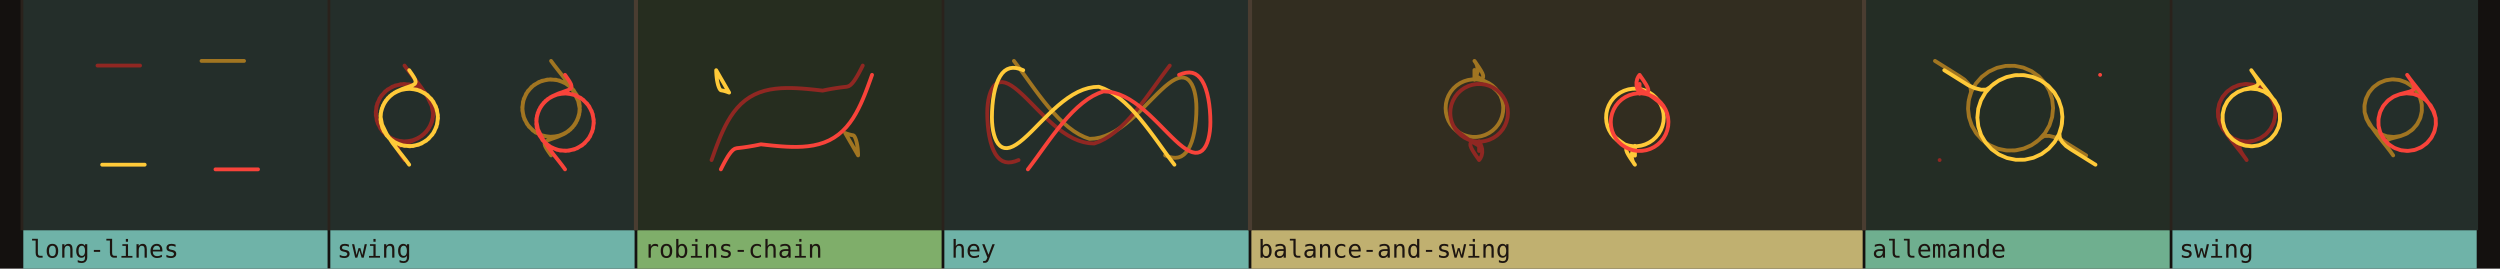
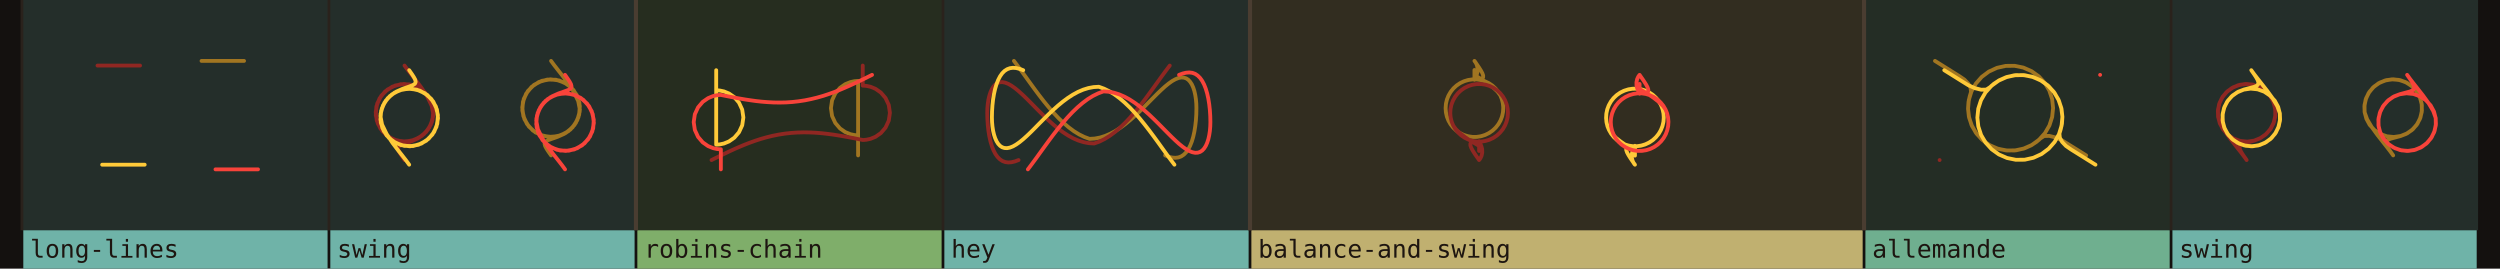
<svg xmlns="http://www.w3.org/2000/svg" viewBox="0 0 912 98" width="912" height="98" role="img">
  <rect width="912" height="98" fill="#14110f" />
  <svg x="8" y="0" width="112" height="84" viewBox="0 0 112 84">
    <rect width="112" height="84" fill="#6fb3a8" fill-opacity="0.18" />
    <path d="M81.03 22.22L80.99 22.22L80.88 22.22L80.7 22.22L80.44 22.22L80.12 22.22L79.72 22.22L79.27 22.22L78.76 22.22L78.2 22.22L77.58 22.22L76.93 22.22L76.24 22.22L75.53 22.22L74.79 22.22L74.04 22.22L73.28 22.22L72.52 22.22L71.76 22.22L71.02 22.22L70.31 22.22L69.62 22.22L68.97 22.22L68.36 22.22L67.79 22.22L67.28 22.22L66.83 22.22L66.44 22.22L66.11 22.22L65.85 22.22L65.67 22.22L65.56 22.22L65.52 22.22L65.56 22.22L65.67 22.22L65.85 22.22L66.11 22.22L66.44 22.22L66.83 22.22L67.28 22.22L67.79 22.22L68.36 22.22L68.97 22.22L69.62 22.22L70.31 22.22L71.02 22.22L71.76 22.22L72.52 22.22L73.28 22.22L74.04 22.22L74.79 22.22L75.53 22.22L76.24 22.22L76.93 22.22L77.58 22.22L78.2 22.22L78.76 22.22L79.27 22.22L79.72 22.22L80.12 22.22L80.44 22.22L80.7 22.22L80.88 22.22L80.99 22.22L81.03 22.22" fill="none" stroke="#a17521" stroke-width="1.4" stroke-linecap="round" stroke-linejoin="round" />
    <path d="M27.57 23.92L27.61 23.92L27.72 23.92L27.91 23.92L28.16 23.92L28.49 23.92L28.88 23.92L29.33 23.92L29.85 23.92L30.41 23.92L31.02 23.92L31.67 23.92L32.36 23.92L33.08 23.92L33.82 23.92L34.57 23.92L35.33 23.92L36.09 23.92L36.84 23.92L37.58 23.92L38.3 23.92L38.99 23.92L39.64 23.92L40.25 23.92L40.81 23.92L41.33 23.92L41.78 23.92L42.17 23.92L42.5 23.92L42.75 23.92L42.94 23.92L43.05 23.92L43.09 23.92L43.05 23.92L42.94 23.92L42.75 23.92L42.5 23.92L42.17 23.92L41.78 23.92L41.33 23.92L40.81 23.92L40.25 23.92L39.64 23.92L38.99 23.92L38.3 23.92L37.58 23.92L36.84 23.92L36.09 23.92L35.33 23.92L34.57 23.92L33.82 23.92L33.08 23.92L32.36 23.92L31.67 23.92L31.02 23.92L30.41 23.92L29.85 23.92L29.33 23.92L28.88 23.92L28.49 23.92L28.16 23.92L27.91 23.92L27.72 23.92L27.61 23.92L27.57 23.92" fill="none" stroke="#902722" stroke-width="1.4" stroke-linecap="round" stroke-linejoin="round" />
    <path d="M29.27 60.08L29.31 60.08L29.42 60.08L29.61 60.08L29.86 60.08L30.19 60.08L30.58 60.08L31.03 60.08L31.54 60.08L32.11 60.08L32.72 60.08L33.37 60.08L34.06 60.08L34.78 60.08L35.51 60.08L36.27 60.08L37.03 60.08L37.79 60.08L38.54 60.08L39.28 60.08L40 60.08L40.68 60.08L41.34 60.08L41.95 60.08L42.51 60.08L43.02 60.08L43.48 60.08L43.87 60.08L44.19 60.08L44.45 60.08L44.63 60.08L44.75 60.08L44.78 60.08L44.75 60.08L44.63 60.08L44.45 60.08L44.19 60.08L43.87 60.08L43.48 60.08L43.02 60.08L42.51 60.08L41.95 60.08L41.34 60.08L40.68 60.08L40 60.08L39.28 60.08L38.54 60.08L37.79 60.08L37.03 60.08L36.27 60.08L35.51 60.08L34.78 60.08L34.06 60.08L33.37 60.08L32.72 60.08L32.11 60.08L31.54 60.08L31.03 60.08L30.58 60.08L30.19 60.08L29.86 60.08L29.61 60.08L29.42 60.08L29.31 60.08L29.27 60.08" fill="none" stroke="#ffca39" stroke-width="1.4" stroke-linecap="round" stroke-linejoin="round" />
    <path d="M86.12 61.78L86.09 61.78L85.97 61.78L85.79 61.78L85.53 61.78L85.21 61.78L84.82 61.78L84.36 61.78L83.85 61.78L83.29 61.78L82.68 61.78L82.02 61.78L81.33 61.78L80.62 61.78L79.88 61.78L79.13 61.78L78.37 61.78L77.61 61.78L76.85 61.78L76.12 61.78L75.4 61.78L74.71 61.78L74.06 61.78L73.45 61.78L72.88 61.78L72.37 61.78L71.92 61.78L71.53 61.78L71.2 61.78L70.94 61.78L70.76 61.78L70.65 61.78L70.61 61.78L70.65 61.78L70.76 61.78L70.94 61.78L71.2 61.78L71.53 61.78L71.92 61.78L72.37 61.78L72.88 61.78L73.45 61.78L74.06 61.78L74.71 61.78L75.4 61.78L76.12 61.78L76.85 61.78L77.61 61.78L78.37 61.78L79.13 61.78L79.88 61.78L80.62 61.78L81.33 61.78L82.02 61.78L82.68 61.78L83.29 61.78L83.85 61.78L84.36 61.78L84.82 61.78L85.21 61.78L85.53 61.78L85.79 61.78L85.97 61.78L86.09 61.78L86.12 61.78" fill="none" stroke="#f8433a" stroke-width="1.4" stroke-linecap="round" stroke-linejoin="round" />
  </svg>
  <path d="M8 0L8 84" stroke="#2a221c" stroke-width="1" fill="none" />
  <svg x="8" y="84" width="112" height="14" viewBox="0 0 112 14">
    <rect x="0.5" width="111" height="14" fill="#6fb3a8" />
    <text x="3" y="10" fill="#1d1510" font-size="9" font-family="ui-monospace, Menlo, monospace">long-lines</text>
  </svg>
  <svg x="120" y="0" width="112" height="84" viewBox="0 0 112 84">
    <rect width="112" height="84" fill="#6fb3a8" fill-opacity="0.18" />
    <path d="M81.03 22.22L81.3 22.59L82.06 23.63L83.31 25.24L85.03 27.42L87.11 30.16L89.24 33.39L90.93 36.88L91.54 40.03L91 42.81L89.58 45.59L87.34 47.87L84.53 49.37L81.4 49.97L78.23 49.59L75.32 48.29L72.93 46.17L71.29 43.43L70.55 40.33L70.77 37.15L71.93 34.18L73.93 31.69L76.58 29.92L79.65 29.03L82.84 29.09L85.86 30.11L88.44 31.98L90.34 34.55L91.38 37.56L91.47 40.75L90.6 43.82L88.85 46.49L86.38 48.51L83.42 49.7L80.24 49.94L77.14 49.23L74.39 47.61L72.25 45.24L70.92 42.34L70.52 39.18L71.08 36.04L72.56 33.21L74.82 30.96L77.65 29.49L80.8 28.94L83.96 29.35L86.85 30.69L89.21 32.84L90.82 35.6L91.52 38.71L91.27 41.89L90.07 44.84L88.11 47.24L85.81 48.83L83.4 49.91L81.29 50.65L79.76 51.21L78.9 51.78L78.65 52.46L78.87 53.3L79.37 54.24L79.97 55.17L80.52 55.96L80.9 56.5L81.03 56.69" fill="none" stroke="#a17521" stroke-width="1.4" stroke-linecap="round" stroke-linejoin="round" />
    <path d="M27.57 23.92L27.84 24.29L28.6 25.32L29.85 26.94L31.58 29.12L33.65 31.86L35.79 35.09L37.47 38.58L38.08 41.73L37.55 44.5L36.12 47.29L33.89 49.57L31.07 51.07L27.94 51.66L24.77 51.29L21.86 49.98L19.48 47.87L17.84 45.13L17.09 42.03L17.31 38.84L18.47 35.87L20.47 33.39L23.13 31.62L26.19 30.72L29.38 30.79L32.4 31.81L34.98 33.68L36.88 36.25L37.92 39.26L38.01 42.45L37.14 45.52L35.4 48.19L32.93 50.21L29.97 51.4L26.79 51.64L23.68 50.92L20.93 49.31L18.79 46.94L17.46 44.04L17.06 40.88L17.62 37.74L19.11 34.91L21.37 32.66L24.2 31.19L27.34 30.63L30.5 31.05L33.4 32.39L35.75 34.54L37.36 37.29L38.07 40.4L37.81 43.58L36.61 46.54L34.65 48.93L32.35 50.53L29.94 51.61L27.83 52.34L26.3 52.91L25.44 53.47L25.19 54.16L25.41 55L25.91 55.94L26.52 56.87L27.07 57.66L27.44 58.19L27.57 58.39" fill="none" stroke="#902722" stroke-width="1.4" stroke-linecap="round" stroke-linejoin="round" />
    <path d="M29.27 60.08L29.01 59.71L28.25 58.68L26.99 57.06L25.27 54.88L23.19 52.14L21.06 48.91L19.37 45.42L18.77 42.27L19.3 39.5L20.73 36.71L22.96 34.43L25.77 32.93L28.91 32.34L32.07 32.71L34.99 34.02L37.37 36.13L39.01 38.87L39.75 41.97L39.53 45.16L38.37 48.13L36.37 50.61L33.72 52.38L30.66 53.28L27.47 53.21L24.44 52.19L21.86 50.32L19.97 47.75L18.92 44.74L18.83 41.55L19.7 38.48L21.45 35.81L23.92 33.79L26.88 32.6L30.06 32.36L33.17 33.08L35.92 34.69L38.06 37.06L39.39 39.96L39.79 43.12L39.22 46.26L37.74 49.09L35.48 51.34L32.65 52.81L29.51 53.37L26.34 52.95L23.45 51.61L21.09 49.46L19.49 46.71L18.78 43.6L19.04 40.42L20.24 37.46L22.19 35.07L24.5 33.47L26.9 32.39L29.02 31.66L30.55 31.09L31.4 30.53L31.65 29.84L31.43 29L30.93 28.06L30.33 27.13L29.78 26.34L29.41 25.81L29.27 25.61" fill="none" stroke="#ffca39" stroke-width="1.4" stroke-linecap="round" stroke-linejoin="round" />
    <path d="M86.12 61.78L85.86 61.41L85.1 60.37L83.85 58.76L82.12 56.58L80.04 53.84L77.91 50.61L76.22 47.12L75.62 43.97L76.15 41.19L77.58 38.41L79.81 36.13L82.62 34.63L85.76 34.03L88.93 34.41L91.84 35.71L94.22 37.83L95.86 40.57L96.61 43.67L96.39 46.85L95.22 49.82L93.22 52.31L90.57 54.08L87.51 54.97L84.32 54.91L81.3 53.89L78.72 52.02L76.82 49.45L75.77 46.44L75.68 43.25L76.55 40.18L78.3 37.51L80.77 35.49L83.73 34.3L86.91 34.06L90.02 34.77L92.77 36.39L94.91 38.76L96.24 41.66L96.64 44.82L96.07 47.96L94.59 50.79L92.33 53.04L89.5 54.51L86.36 55.06L83.2 54.65L80.3 53.31L77.94 51.16L76.34 48.4L75.63 45.29L75.89 42.11L77.09 39.16L79.04 36.76L81.35 35.17L83.76 34.09L85.87 33.35L87.4 32.79L88.25 32.22L88.5 31.54L88.29 30.7L87.79 29.76L87.18 28.83L86.63 28.04L86.26 27.5L86.12 27.31" fill="none" stroke="#f8433a" stroke-width="1.4" stroke-linecap="round" stroke-linejoin="round" />
  </svg>
  <path d="M120 0L120 84" stroke="#2a221c" stroke-width="1" fill="none" />
  <svg x="120" y="84" width="112" height="14" viewBox="0 0 112 14">
    <rect x="0.5" width="111" height="14" fill="#6fb3a8" />
    <text x="3" y="10" fill="#1d1510" font-size="9" font-family="ui-monospace, Menlo, monospace">swing</text>
  </svg>
  <svg x="232" y="0" width="112" height="84" viewBox="0 0 112 84">
    <rect width="112" height="84" fill="#7fae6a" fill-opacity="0.18" />
-     <path d="M81.03 56.69L81.03 56.69L81.03 56.69L81.03 56.69L81.03 56.69L81.03 56.69L81.03 56.69L81.03 56.69L81.03 56.69L81.03 56.69L81.03 56.69L81.03 56.69L81.03 56.69L81.03 56.69L81.03 56.69L81.03 56.69L81.03 56.69L81.03 56.69L81.03 56.69L80.99 56.62L80.87 56.41L80.68 56.09L80.44 55.66L80.14 55.15L79.81 54.57L79.45 53.95L79.07 53.28L78.68 52.61L78.28 51.93L77.9 51.27L77.54 50.64L77.21 50.06L76.91 49.55L76.67 49.13L76.48 48.8L76.36 48.6L76.32 48.52L76.34 48.53L76.4 48.55L76.48 48.59L76.6 48.64L76.75 48.69L76.92 48.76L77.11 48.82L77.32 48.89L77.54 48.96L77.78 49.03L78.02 49.1L78.26 49.16L78.51 49.22L78.76 49.27L79.01 49.31L79.25 49.35L79.52 49.51L79.8 49.93L80.08 50.54L80.34 51.3L80.56 52.15L80.73 53.06L80.86 53.96L80.94 54.81L80.99 55.56L81.02 56.15L81.03 56.55L81.03 56.69" fill="none" stroke="#a17521" stroke-width="1.4" stroke-linecap="round" stroke-linejoin="round" />
-     <path d="M27.57 58.39L27.62 58.26L27.76 57.87L27.98 57.26L28.28 56.42L28.65 55.38L29.1 54.15L29.62 52.76L30.22 51.24L30.89 49.61L31.65 47.89L32.49 46.14L33.43 44.38L34.48 42.64L35.63 40.97L36.91 39.39L38.3 37.94L39.82 36.63L41.45 35.49L43.19 34.52L45.03 33.73L46.95 33.11L48.92 32.66L50.93 32.36L52.95 32.18L54.95 32.11L56.9 32.12L58.76 32.19L60.53 32.3L62.16 32.43L63.64 32.57L64.93 32.7L66.03 32.82L66.92 32.92L67.57 32.99L67.98 33.04L68.11 33.05L68.17 33.04L68.32 33.01L68.57 32.95L68.9 32.88L69.31 32.8L69.79 32.7L70.34 32.6L70.94 32.49L71.6 32.37L72.29 32.26L73.02 32.14L73.78 32.03L74.55 31.92L75.33 31.82L76.12 31.73L76.9 31.64L77.64 31.42L78.32 30.96L78.97 30.3L79.59 29.5L80.18 28.6L80.75 27.66L81.28 26.73L81.75 25.85L82.15 25.08L82.46 24.47L82.66 24.06L82.73 23.92" fill="none" stroke="#902722" stroke-width="1.4" stroke-linecap="round" stroke-linejoin="round" />
-     <path d="M29.27 25.61L29.27 25.61L29.27 25.61L29.27 25.61L29.27 25.61L29.27 25.61L29.27 25.61L29.27 25.61L29.27 25.61L29.27 25.61L29.27 25.61L29.27 25.61L29.27 25.61L29.27 25.61L29.27 25.61L29.27 25.61L29.27 25.61L29.27 25.61L29.27 25.61L29.31 25.69L29.43 25.89L29.62 26.22L29.87 26.64L30.16 27.15L30.49 27.73L30.85 28.36L31.24 29.02L31.63 29.7L32.02 30.37L32.4 31.04L32.76 31.66L33.09 32.24L33.39 32.75L33.63 33.18L33.82 33.5L33.94 33.71L33.98 33.78L33.96 33.77L33.91 33.75L33.82 33.71L33.7 33.67L33.55 33.61L33.38 33.55L33.19 33.48L32.98 33.41L32.76 33.34L32.53 33.27L32.29 33.2L32.04 33.14L31.79 33.08L31.54 33.03L31.29 32.99L31.05 32.96L30.79 32.79L30.5 32.38L30.22 31.77L29.96 31.01L29.75 30.15L29.57 29.24L29.45 28.34L29.36 27.49L29.31 26.74L29.28 26.15L29.27 25.76L29.27 25.61" fill="none" stroke="#ffca39" stroke-width="1.4" stroke-linecap="round" stroke-linejoin="round" />
-     <path d="M86.12 27.31L86.08 27.44L85.94 27.82L85.72 28.44L85.42 29.28L85.04 30.32L84.59 31.55L84.07 32.93L83.48 34.46L82.8 36.09L82.05 37.8L81.2 39.56L80.26 41.32L79.22 43.06L78.06 44.73L76.79 46.31L75.4 47.76L73.88 49.07L72.25 50.21L70.51 51.18L68.67 51.97L66.75 52.58L64.77 53.04L62.76 53.34L60.75 53.52L58.75 53.59L56.8 53.58L54.93 53.51L53.17 53.4L51.54 53.27L50.06 53.13L48.76 53L47.66 52.88L46.78 52.78L46.12 52.71L45.72 52.66L45.58 52.65L45.53 52.66L45.38 52.69L45.13 52.74L44.8 52.81L44.39 52.9L43.9 52.99L43.36 53.1L42.75 53.21L42.1 53.32L41.4 53.44L40.68 53.56L39.92 53.67L39.15 53.78L38.36 53.88L37.58 53.97L36.8 54.06L36.06 54.27L35.37 54.74L34.73 55.39L34.11 56.2L33.51 57.09L32.95 58.04L32.42 58.97L31.95 59.85L31.55 60.62L31.24 61.23L31.04 61.64L30.97 61.78" fill="none" stroke="#f8433a" stroke-width="1.4" stroke-linecap="round" stroke-linejoin="round" />
+     <path d="M81.03 56.69L81.03 56.63L81.03 56.45L81.03 56.16L81.03 55.76L81.03 55.26L81.03 54.68L81.03 54.01L81.03 53.26L81.03 52.45L81.03 51.57L81.03 50.64L81.03 49.65L81.03 48.63L81.03 47.57L81.03 46.48L81.03 45.37L81.03 44.25L81.03 43.12L81.03 41.99L81.03 40.86L81.03 39.76L81.03 38.67L81.03 37.61L81.03 36.58L81.03 35.6L81.03 34.66L81.03 33.79L81.03 32.97L81.03 32.22L81.03 31.55L81.03 30.97L81.03 30.47L81.03 30.08L81.03 29.79L81.03 29.61L81.03 29.54L80.68 29.55L79.7 29.63L78.2 29.96L76.36 30.71L74.43 32.06L72.72 34.05L71.54 36.59L71.12 39.45L71.54 42.32L72.72 44.86L74.43 46.85L76.36 48.19L78.2 48.95L79.7 49.27L80.68 49.36L81.03 49.36L81.03 49.51L81.03 49.91L81.03 50.51L81.03 51.26L81.03 52.12L81.03 53.03L81.03 53.93L81.03 54.79L81.03 55.55L81.03 56.15L81.03 56.55L81.03 56.69" fill="none" stroke="#a17521" stroke-width="1.4" stroke-linecap="round" stroke-linejoin="round" />
+     <path d="M27.57 58.39L27.69 58.33L28.04 58.15L28.61 57.87L29.38 57.49L30.34 57.02L31.48 56.47L32.78 55.84L34.23 55.15L35.82 54.42L37.53 53.67L39.36 52.9L41.3 52.14L43.32 51.41L45.42 50.72L47.59 50.1L49.81 49.55L52.07 49.1L54.36 48.74L56.66 48.49L58.96 48.34L61.25 48.28L63.5 48.32L65.71 48.43L67.85 48.61L69.92 48.84L71.88 49.1L73.74 49.39L75.46 49.68L77.04 49.96L78.46 50.23L79.7 50.46L80.75 50.67L81.59 50.84L82.21 50.96L82.6 51.04L82.73 51.06L83.08 51.06L84.06 50.97L85.56 50.65L87.4 49.89L89.33 48.55L91.04 46.56L92.22 44.01L92.64 41.15L92.22 38.29L91.04 35.75L89.33 33.76L87.4 32.41L85.56 31.65L84.06 31.33L83.08 31.25L82.73 31.24L82.73 31.1L82.73 30.7L82.73 30.1L82.73 29.34L82.73 28.49L82.73 27.58L82.73 26.67L82.73 25.81L82.73 25.06L82.73 24.46L82.73 24.06L82.73 23.92" fill="none" stroke="#902722" stroke-width="1.4" stroke-linecap="round" stroke-linejoin="round" />
+     <path d="M29.27 25.61L29.27 25.67L29.27 25.85L29.27 26.15L29.27 26.54L29.27 27.04L29.27 27.62L29.27 28.29L29.27 29.04L29.27 29.85L29.27 30.73L29.27 31.67L29.27 32.65L29.27 33.68L29.27 34.74L29.27 35.82L29.27 36.93L29.27 38.06L29.27 39.19L29.27 40.32L29.27 41.44L29.27 42.55L29.27 43.64L29.27 44.7L29.27 45.72L29.27 46.7L29.27 47.64L29.27 48.52L29.27 49.33L29.27 50.08L29.27 50.75L29.27 51.33L29.27 51.83L29.27 52.22L29.27 52.52L29.27 52.7L29.27 52.76L29.62 52.75L30.61 52.67L32.1 52.35L33.94 51.59L35.87 50.24L37.58 48.25L38.76 45.71L39.18 42.85L38.76 39.99L37.58 37.44L35.87 35.45L33.94 34.11L32.1 33.35L30.61 33.03L29.62 32.94L29.27 32.94L29.27 32.79L29.27 32.4L29.27 31.79L29.27 31.04L29.27 30.18L29.27 29.28L29.27 28.37L29.27 27.51L29.27 26.76L29.27 26.16L29.27 25.76L29.27 25.61" fill="none" stroke="#ffca39" stroke-width="1.4" stroke-linecap="round" stroke-linejoin="round" />
+     <path d="M86.12 27.31L86 27.37L85.65 27.54L85.09 27.82L84.32 28.2L83.36 28.68L82.22 29.23L80.92 29.86L79.47 30.54L77.88 31.27L76.16 32.03L74.33 32.8L72.4 33.56L70.38 34.29L68.28 34.98L66.11 35.6L63.89 36.14L61.63 36.6L59.34 36.95L57.04 37.21L54.74 37.36L52.45 37.41L50.2 37.38L47.99 37.26L45.85 37.09L43.78 36.86L41.81 36.59L39.96 36.31L38.24 36.02L36.66 35.74L35.24 35.47L34 35.23L32.95 35.03L32.1 34.86L31.48 34.74L31.1 34.66L30.97 34.64L30.62 34.64L29.63 34.73L28.14 35.05L26.3 35.81L24.37 37.15L22.66 39.14L21.48 41.68L21.06 44.55L21.48 47.41L22.66 49.95L24.37 51.94L26.3 53.29L28.14 54.04L29.63 54.37L30.62 54.45L30.97 54.46L30.97 54.6L30.97 55L30.97 55.6L30.97 56.36L30.97 57.21L30.97 58.12L30.97 59.03L30.97 59.88L30.97 60.64L30.97 61.24L30.97 61.64L30.97 61.78" fill="none" stroke="#f8433a" stroke-width="1.4" stroke-linecap="round" stroke-linejoin="round" />
  </svg>
  <path d="M232 0L232 84" stroke="#2a221c" stroke-width="1" fill="none" />
  <svg x="232" y="84" width="112" height="14" viewBox="0 0 112 14">
    <rect x="0.5" width="111" height="14" fill="#7fae6a" />
    <text x="3" y="10" fill="#1d1510" font-size="9" font-family="ui-monospace, Menlo, monospace">robins-chain</text>
  </svg>
  <svg x="344" y="0" width="112" height="84" viewBox="0 0 112 84">
    <rect width="112" height="84" fill="#6fb3a8" fill-opacity="0.18" />
    <path d="M81.03 56.69L82.35 57.18L83.6 57.48L84.78 57.57L85.88 57.43L86.91 57.05L87.85 56.42L88.71 55.56L89.49 54.46L90.17 53.14L90.78 51.61L91.29 49.89L91.71 48.01L92.03 45.99L92.27 43.87L92.41 41.68L92.45 39.45L92.41 37.81L92.27 36.2L92.03 34.66L91.71 33.23L91.29 31.93L90.78 30.79L90.17 29.85L89.49 29.1L88.71 28.59L87.85 28.31L86.91 28.26L85.88 28.47L84.78 28.91L83.6 29.57L82.35 30.46L81.03 31.53L79.65 32.78L78.2 34.17L76.69 35.68L75.12 37.27L73.5 38.9L71.84 40.55L70.13 42.18L68.38 43.74L66.59 45.21L64.78 46.56L62.93 47.76L61.06 48.77L59.18 49.58L57.28 50.18L55.37 50.54L53.45 50.66L51.54 49.95L49.63 49.01L47.73 47.84L45.85 46.44L43.98 44.84L42.13 43.07L40.32 41.14L38.53 39.08L36.78 36.94L35.07 34.73L33.4 32.5L31.79 30.28L30.22 28.11L28.71 26.02L27.26 24.05L25.88 22.22" fill="none" stroke="#a17521" stroke-width="1.4" stroke-linecap="round" stroke-linejoin="round" />
    <path d="M82.73 23.92L81.34 25.75L79.89 27.72L78.38 29.81L76.82 31.98L75.2 34.2L73.54 36.43L71.83 38.63L70.08 40.78L68.29 42.84L66.47 44.77L64.63 46.54L62.76 48.14L60.87 49.53L58.97 50.71L57.07 51.65L55.15 52.35L53.24 52.23L51.33 51.87L49.43 51.28L47.54 50.47L45.68 49.45L43.83 48.26L42.01 46.91L40.23 45.44L38.48 43.87L36.77 42.25L35.1 40.6L33.48 38.97L31.92 37.38L30.41 35.87L28.96 34.48L27.57 33.23L26.25 32.15L25 31.27L23.83 30.6L22.72 30.16L21.7 29.96L20.76 30L19.9 30.28L19.12 30.8L18.43 31.54L17.83 32.49L17.32 33.63L16.9 34.93L16.57 36.36L16.34 37.9L16.2 39.51L16.15 41.15L16.2 43.38L16.34 45.57L16.57 47.69L16.9 49.7L17.32 51.59L17.83 53.3L18.43 54.84L19.12 56.16L19.9 57.26L20.76 58.12L21.7 58.74L22.72 59.12L23.83 59.27L25 59.18L26.25 58.88L27.57 58.39" fill="none" stroke="#902722" stroke-width="1.4" stroke-linecap="round" stroke-linejoin="round" />
    <path d="M29.27 25.61L27.95 25.12L26.7 24.82L25.52 24.73L24.42 24.88L23.4 25.26L22.45 25.88L21.59 26.74L20.82 27.84L20.13 29.16L19.53 30.7L19.02 32.41L18.6 34.3L18.27 36.31L18.04 38.43L17.9 40.62L17.85 42.85L17.9 44.49L18.04 46.1L18.27 47.64L18.6 49.07L19.02 50.37L19.53 51.51L20.13 52.46L20.82 53.2L21.59 53.72L22.45 54L23.4 54.04L24.42 53.84L25.52 53.4L26.7 52.73L27.95 51.85L29.27 50.77L30.66 49.52L32.11 48.13L33.62 46.62L35.18 45.03L36.8 43.4L38.46 41.75L40.17 40.13L41.92 38.56L43.71 37.09L45.53 35.74L47.37 34.55L49.24 33.53L51.13 32.72L53.03 32.13L54.93 31.77L56.85 31.65L58.76 32.35L60.67 33.29L62.57 34.47L64.46 35.86L66.32 37.46L68.17 39.23L69.99 41.16L71.77 43.22L73.52 45.37L75.23 47.57L76.9 49.8L78.52 52.02L80.08 54.19L81.59 56.28L83.04 58.25L84.43 60.08" fill="none" stroke="#ffca39" stroke-width="1.4" stroke-linecap="round" stroke-linejoin="round" />
    <path d="M30.97 61.78L32.35 59.95L33.8 57.98L35.31 55.89L36.88 53.72L38.5 51.5L40.16 49.27L41.87 47.06L43.62 44.92L45.41 42.86L47.22 40.93L49.07 39.16L50.94 37.56L52.82 36.16L54.72 34.99L56.63 34.05L58.55 33.34L60.46 33.46L62.37 33.82L64.27 34.42L66.15 35.23L68.02 36.24L69.87 37.44L71.68 38.79L73.47 40.26L75.22 41.82L76.93 43.45L78.6 45.1L80.21 46.73L81.78 48.32L83.29 49.83L84.74 51.22L86.12 52.47L87.44 53.54L88.69 54.43L89.87 55.09L90.97 55.53L92 55.74L92.94 55.69L93.8 55.41L94.58 54.9L95.27 54.15L95.87 53.21L96.38 52.07L96.8 50.77L97.12 49.34L97.36 47.8L97.5 46.19L97.55 44.55L97.5 42.32L97.36 40.13L97.12 38.01L96.8 35.99L96.38 34.11L95.87 32.39L95.27 30.86L94.58 29.54L93.8 28.44L92.94 27.58L92 26.95L90.97 26.57L89.87 26.43L88.69 26.52L87.44 26.82L86.12 27.31" fill="none" stroke="#f8433a" stroke-width="1.4" stroke-linecap="round" stroke-linejoin="round" />
  </svg>
  <path d="M344 0L344 84" stroke="#2a221c" stroke-width="1" fill="none" />
  <svg x="344" y="84" width="112" height="14" viewBox="0 0 112 14">
    <rect x="0.5" width="111" height="14" fill="#6fb3a8" />
    <text x="3" y="10" fill="#1d1510" font-size="9" font-family="ui-monospace, Menlo, monospace">hey</text>
  </svg>
  <svg x="456" y="0" width="224" height="84" viewBox="0 0 224 84">
    <rect width="224" height="84" fill="#c0b070" fill-opacity="0.18" />
    <path d="M81.88 22.22L82.02 22.38L82.37 22.89L82.77 23.76L83.02 24.93L83 26.2L82.7 27.27L82.36 28.11L82.08 28.72L81.91 29.05L81.88 29.11L81.88 29.11L81.88 29.11L81.88 29.11L81.88 29.08L81.88 28.77L81.88 28.22L81.88 27.53L81.88 26.78L81.88 26.11L81.88 25.66L81.88 25.53L81.88 25.53L81.88 25.53L81.88 25.53L81.88 25.53L81.88 25.53L81.88 25.53L81.88 25.53L81.88 25.82L81.88 26.46L81.88 27.1L81.88 27.39L82.14 27.54L82.86 27.96L83.97 28.62L85.41 29.52L87.07 30.66L88.79 32L90.32 33.45L91.31 34.79L91.84 36.09L92.23 37.59L92.39 39.16L92.32 40.74L92.01 42.29L91.47 43.77L90.72 45.16L89.76 46.42L88.63 47.52L87.35 48.44L85.94 49.16L84.44 49.66L82.88 49.93L81.3 49.96L79.74 49.75L78.22 49.32L76.78 48.66L75.46 47.79L74.29 46.74L73.28 45.52L72.47 44.16L71.87 42.7L71.5 41.17L71.36 39.59L71.46 38.02L71.79 36.47L72.35 34.99L73.13 33.62L74.1 32.37L75.25 31.29L76.54 30.39L77.96 29.69L79.47 29.21L81.03 28.97L82.61 28.96L84.17 29.19L85.68 29.65L87.11 30.33L88.42 31.21L89.58 32.29L90.56 33.52L91.35 34.89L91.93 36.36L92.28 37.9L92.4 39.47L92.27 41.05L91.92 42.59L91.34 44.06L90.54 45.42L89.55 46.65L88.38 47.72L87.07 48.6L85.65 49.28L84.13 49.73L82.57 49.95L80.99 49.94L79.43 49.68L77.92 49.2L76.51 48.5L75.21 47.59L74.07 46.51L73.1 45.26L72.33 43.88L71.78 42.4L71.45 40.85L71.36 39.28L71.5 37.7L71.88 36.17L72.49 34.71L73.3 33.36L74.31 32.14L75.49 31.09L76.82 30.23L78.26 29.58L79.78 29.15L81.3 28.95L82.68 28.96L83.83 28.91L84.64 28.67L85.04 28.22L85.06 27.55L84.76 26.7L84.23 25.72L83.59 24.7L82.94 23.74L82.39 22.94L82.01 22.41L81.88 22.22" fill="none" stroke="#a17521" stroke-width="1.4" stroke-linecap="round" stroke-linejoin="round" />
    <path d="M83.57 58.39L83.72 58.22L84.07 57.72L84.47 56.85L84.72 55.67L84.69 54.4L84.4 53.34L84.06 52.49L83.77 51.89L83.6 51.55L83.57 51.49L83.57 51.49L83.57 51.49L83.57 51.49L83.57 51.52L83.57 51.83L83.57 52.39L83.57 53.07L83.57 53.83L83.57 54.49L83.57 54.95L83.57 55.07L83.57 55.07L83.57 55.07L83.57 55.07L83.57 55.07L83.57 55.07L83.57 55.07L83.57 55.07L83.57 54.78L83.57 54.14L83.57 53.51L83.57 53.22L83.31 53.07L82.59 52.65L81.48 51.98L80.04 51.08L78.38 49.95L76.66 48.61L75.13 47.16L74.14 45.81L73.61 44.52L73.22 43.02L73.06 41.45L73.13 39.87L73.44 38.32L73.98 36.83L74.74 35.45L75.69 34.19L76.82 33.09L78.11 32.17L79.51 31.45L81.01 30.95L82.57 30.68L84.15 30.65L85.71 30.85L87.23 31.29L88.67 31.95L89.99 32.81L91.17 33.87L92.17 35.09L92.98 36.44L93.58 37.91L93.95 39.44L94.09 41.01L93.99 42.59L93.66 44.13L93.1 45.61L92.33 46.99L91.35 48.23L90.21 49.32L88.91 50.22L87.49 50.92L85.98 51.39L84.42 51.64L82.84 51.65L81.28 51.42L79.77 50.96L78.34 50.28L77.03 49.39L75.87 48.32L74.89 47.09L74.1 45.72L73.52 44.25L73.17 42.71L73.05 41.13L73.18 39.56L73.53 38.02L74.12 36.55L74.91 35.18L75.9 33.95L77.07 32.89L78.38 32L79.81 31.33L81.32 30.88L82.88 30.65L84.46 30.67L86.02 30.92L87.53 31.4L88.94 32.1L90.24 33.01L91.38 34.1L92.35 35.35L93.12 36.73L93.67 38.21L94 39.75L94.09 41.33L93.95 42.9L93.57 44.44L92.96 45.9L92.15 47.25L91.14 48.46L89.96 49.51L88.63 50.38L87.19 51.03L85.67 51.46L84.16 51.65L82.77 51.65L81.62 51.7L80.82 51.94L80.41 52.39L80.4 53.06L80.7 53.91L81.22 54.89L81.86 55.91L82.51 56.87L83.07 57.66L83.44 58.19L83.57 58.39" fill="none" stroke="#902722" stroke-width="1.4" stroke-linecap="round" stroke-linejoin="round" />
    <path d="M140.43 60.08L140.28 59.92L139.93 59.42L139.53 58.55L139.28 57.37L139.31 56.1L139.6 55.03L139.94 54.19L140.23 53.58L140.4 53.25L140.43 53.19L140.43 53.19L140.43 53.19L140.43 53.19L140.43 53.22L140.43 53.53L140.43 54.08L140.43 54.77L140.43 55.52L140.43 56.19L140.43 56.64L140.43 56.77L140.43 56.77L140.43 56.77L140.43 56.77L140.43 56.77L140.43 56.77L140.43 56.77L140.43 56.77L140.43 56.48L140.43 55.84L140.43 55.2L140.43 54.91L140.16 54.76L139.44 54.34L138.33 53.68L136.89 52.78L135.23 51.64L133.51 50.3L131.99 48.85L131 47.51L130.46 46.22L130.07 44.72L129.91 43.14L129.98 41.57L130.29 40.02L130.83 38.53L131.59 37.14L132.54 35.88L133.67 34.78L134.96 33.86L136.36 33.14L137.86 32.65L139.42 32.38L141 32.34L142.57 32.55L144.08 32.99L145.52 33.64L146.84 34.51L148.02 35.57L149.02 36.78L149.83 38.14L150.43 39.6L150.81 41.14L150.94 42.71L150.85 44.29L150.51 45.83L149.95 47.31L149.18 48.69L148.2 49.93L147.06 51.02L145.76 51.92L144.34 52.61L142.83 53.09L141.27 53.33L139.69 53.34L138.13 53.11L136.62 52.66L135.19 51.97L133.89 51.09L132.73 50.02L131.74 48.78L130.95 47.41L130.37 45.94L130.02 44.4L129.91 42.83L130.03 41.25L130.38 39.71L130.97 38.25L131.76 36.88L132.75 35.65L133.92 34.58L135.23 33.7L136.66 33.03L138.17 32.57L139.74 32.35L141.31 32.37L142.87 32.62L144.38 33.1L145.79 33.8L147.09 34.71L148.23 35.8L149.2 37.05L149.97 38.43L150.52 39.9L150.85 41.45L150.94 43.03L150.8 44.6L150.42 46.13L149.81 47.59L149 48.95L147.99 50.16L146.81 51.21L145.48 52.07L144.05 52.73L142.53 53.16L141.01 53.35L139.63 53.34L138.47 53.39L137.67 53.63L137.27 54.08L137.25 54.75L137.55 55.61L138.07 56.58L138.71 57.6L139.36 58.56L139.92 59.36L140.29 59.89L140.43 60.08" fill="none" stroke="#ffca39" stroke-width="1.4" stroke-linecap="round" stroke-linejoin="round" />
    <path d="M142.12 27.31L141.98 27.47L141.63 27.98L141.23 28.85L140.98 30.02L141 31.29L141.3 32.36L141.64 33.2L141.92 33.81L142.09 34.15L142.12 34.2L142.12 34.2L142.12 34.2L142.12 34.2L142.12 34.17L142.12 33.86L142.12 33.31L142.12 32.62L142.12 31.87L142.12 31.2L142.12 30.75L142.12 30.62L142.12 30.62L142.12 30.62L142.12 30.62L142.12 30.62L142.12 30.62L142.12 30.62L142.12 30.62L142.12 30.91L142.12 31.55L142.12 32.19L142.12 32.48L142.38 32.63L143.11 33.05L144.22 33.71L145.65 34.61L147.31 35.75L149.03 37.09L150.56 38.54L151.55 39.88L152.09 41.18L152.48 42.68L152.64 44.25L152.56 45.83L152.25 47.38L151.72 48.86L150.96 50.25L150.01 51.51L148.88 52.61L147.59 53.53L146.18 54.25L144.69 54.75L143.13 55.02L141.55 55.05L139.98 54.85L138.46 54.41L137.03 53.75L135.71 52.88L134.53 51.83L133.53 50.61L132.72 49.25L132.12 47.79L131.74 46.26L131.6 44.68L131.7 43.11L132.04 41.56L132.6 40.09L133.37 38.71L134.34 37.46L135.49 36.38L136.79 35.48L138.21 34.78L139.71 34.31L141.27 34.06L142.85 34.05L144.42 34.28L145.93 34.74L147.35 35.42L148.66 36.31L149.82 37.38L150.81 38.61L151.6 39.98L152.18 41.45L152.53 42.99L152.64 44.57L152.52 46.14L152.16 47.68L151.58 49.15L150.79 50.51L149.79 51.74L148.63 52.81L147.32 53.69L145.89 54.37L144.38 54.82L142.81 55.04L141.23 55.03L139.67 54.78L138.17 54.29L136.75 53.59L135.46 52.69L134.32 51.6L133.35 50.35L132.58 48.97L132.02 47.49L131.7 45.94L131.6 44.37L131.75 42.79L132.13 41.26L132.73 39.8L133.55 38.45L134.56 37.23L135.74 36.18L137.06 35.32L138.5 34.67L140.02 34.24L141.54 34.04L142.92 34.05L144.08 34L144.88 33.76L145.28 33.31L145.3 32.64L145 31.79L144.48 30.81L143.83 29.79L143.19 28.83L142.63 28.04L142.26 27.5L142.12 27.31" fill="none" stroke="#f8433a" stroke-width="1.4" stroke-linecap="round" stroke-linejoin="round" />
  </svg>
  <path d="M456 0L456 84" stroke="#2a221c" stroke-width="1" fill="none" />
  <svg x="456" y="84" width="224" height="14" viewBox="0 0 224 14">
    <rect x="0.5" width="223" height="14" fill="#c0b070" />
    <text x="3" y="10" fill="#1d1510" font-size="9" font-family="ui-monospace, Menlo, monospace">balance-and-swing</text>
  </svg>
  <svg x="680" y="0" width="112" height="84" viewBox="0 0 112 84">
    <rect width="112" height="84" fill="#6faf8f" fill-opacity="0.18" />
    <path d="M25.88 22.22L26.25 22.45L27.27 23.09L28.79 24.04L30.64 25.19L32.67 26.47L34.74 27.76L36.63 29.05L38.04 30.53L38.87 32.05L39.03 33.55L38.55 35.16L38.11 37.19L37.94 39.67L38.25 42.55L39.22 45.63L40.82 48.46L42.98 50.9L45.61 52.83L48.57 54.18L51.75 54.87L55.01 54.89L58.2 54.22L61.18 52.91L63.82 51L66 48.58L67.63 45.76L68.63 42.66L68.97 39.42L68.62 36.18L67.6 33.08L65.96 30.27L63.76 27.86L61.12 25.97L58.13 24.66L54.94 24.01L51.68 24.04L48.5 24.75L45.54 26.11L42.93 28.06L40.78 30.51L39.19 33.35L38.23 36.46L37.94 39.71L38.34 42.94L39.4 46.02L41.08 48.81L43.31 51.19L45.98 53.05L48.99 54.31L52.19 54.91L55.44 54.84L58.49 54.13L60.98 53.02L62.92 51.74L64.37 50.48L65.69 49.62L67.56 49.57L69.86 50.15L72.35 51.28L74.8 52.8L77.15 54.26L79.14 55.5L80.52 56.37L81.03 56.69" fill="none" stroke="#a17521" stroke-width="1.4" stroke-linecap="round" stroke-linejoin="round" />
    <path d="M27.57 58.39L27.57 58.39L27.57 58.39L27.57 58.39L27.57 58.39L27.57 58.39L27.57 58.39L27.57 58.39L27.57 58.39L27.57 58.39L27.57 58.39L27.57 58.39L27.57 58.39L27.57 58.39L27.57 58.39L27.57 58.39L27.57 58.39L27.57 58.39L27.57 58.39L27.57 58.39L27.57 58.39L27.57 58.39L27.57 58.39L27.57 58.39L27.57 58.39L27.57 58.39L27.57 58.39L27.57 58.39L27.57 58.39L27.57 58.39L27.57 58.39L27.57 58.39L27.57 58.39L27.57 58.39L27.57 58.39L27.57 58.39L27.57 58.39L27.57 58.39L27.57 58.39L27.57 58.39L27.57 58.39L27.57 58.39L27.57 58.39L27.57 58.39L27.57 58.39L27.57 58.39L27.57 58.39L27.57 58.39L27.57 58.39L27.57 58.39L27.57 58.39L27.57 58.39L27.57 58.39L27.57 58.39L27.57 58.39L27.57 58.39L27.57 58.39L27.57 58.39L27.57 58.39L27.57 58.39L27.57 58.39L27.57 58.39L27.57 58.39L27.57 58.39L27.57 58.39" fill="none" stroke="#902722" stroke-width="1.4" stroke-linecap="round" stroke-linejoin="round" />
    <path d="M84.43 60.08L84.05 59.85L83.03 59.21L81.52 58.27L79.67 57.11L77.63 55.84L75.56 54.55L73.67 53.25L72.26 51.77L71.43 50.25L71.27 48.75L71.75 47.14L72.2 45.11L72.36 42.63L72.05 39.75L71.08 36.68L69.48 33.84L67.32 31.4L64.7 29.47L61.73 28.12L58.55 27.43L55.29 27.41L52.1 28.08L49.12 29.4L46.48 31.31L44.3 33.73L42.67 36.55L41.67 39.65L41.34 42.89L41.69 46.12L42.7 49.22L44.35 52.03L46.54 54.44L49.19 56.34L52.17 57.64L55.37 58.29L58.62 58.26L61.8 57.55L64.76 56.19L67.37 54.24L69.52 51.79L71.11 48.95L72.07 45.84L72.36 42.59L71.96 39.36L70.9 36.28L69.22 33.49L66.99 31.11L64.32 29.25L61.32 27.99L58.12 27.39L54.86 27.46L51.81 28.18L49.32 29.29L47.38 30.56L45.94 31.82L44.61 32.68L42.75 32.73L40.44 32.16L37.95 31.03L35.5 29.51L33.16 28.04L31.17 26.8L29.79 25.94L29.27 25.61" fill="none" stroke="#ffca39" stroke-width="1.4" stroke-linecap="round" stroke-linejoin="round" />
    <path d="M86.12 27.31L86.12 27.31L86.12 27.31L86.12 27.31L86.12 27.31L86.12 27.31L86.12 27.31L86.12 27.31L86.12 27.31L86.12 27.31L86.12 27.31L86.12 27.31L86.12 27.31L86.12 27.31L86.12 27.31L86.12 27.31L86.12 27.31L86.12 27.31L86.12 27.31L86.12 27.31L86.12 27.31L86.12 27.31L86.12 27.31L86.12 27.31L86.12 27.31L86.12 27.31L86.12 27.31L86.12 27.31L86.12 27.31L86.12 27.31L86.12 27.31L86.12 27.31L86.12 27.31L86.12 27.31L86.12 27.31L86.12 27.31L86.12 27.31L86.12 27.31L86.12 27.31L86.12 27.31L86.12 27.31L86.12 27.31L86.12 27.31L86.12 27.31L86.12 27.31L86.12 27.31L86.12 27.31L86.12 27.31L86.12 27.31L86.12 27.31L86.12 27.31L86.12 27.31L86.12 27.31L86.12 27.31L86.12 27.31L86.12 27.31L86.12 27.31L86.12 27.31L86.12 27.31L86.12 27.31L86.12 27.31L86.12 27.31L86.12 27.31L86.12 27.31L86.12 27.31" fill="none" stroke="#f8433a" stroke-width="1.4" stroke-linecap="round" stroke-linejoin="round" />
  </svg>
  <path d="M680 0L680 84" stroke="#2a221c" stroke-width="1" fill="none" />
  <svg x="680" y="84" width="112" height="14" viewBox="0 0 112 14">
    <rect x="0.5" width="111" height="14" fill="#6faf8f" />
    <text x="3" y="10" fill="#1d1510" font-size="9" font-family="ui-monospace, Menlo, monospace">allemande</text>
  </svg>
  <svg x="792" y="0" width="112" height="84" viewBox="0 0 112 84">
    <rect width="112" height="84" fill="#6fb3a8" fill-opacity="0.18" />
    <path d="M81.03 56.69L80.77 56.32L80.02 55.29L78.82 53.73L77.21 51.68L75.28 49.22L73.26 46.43L71.54 43.54L70.63 41.01L70.54 38.75L71 36.28L72.06 33.96L73.65 31.96L75.68 30.4L78.02 29.38L80.54 28.95L83.09 29.14L85.51 29.94L87.68 31.3L89.45 33.14L90.72 35.36L91.42 37.82L91.51 40.37L90.98 42.87L89.86 45.17L88.23 47.13L86.16 48.64L83.8 49.6L81.27 49.97L78.72 49.72L76.32 48.86L74.19 47.44L72.46 45.56L71.25 43.31L70.6 40.84L70.58 38.28L71.17 35.8L72.34 33.53L74.03 31.61L76.13 30.15L78.51 29.24L81.05 28.93L83.59 29.25L85.97 30.17L88.07 31.63L89.74 33.56L90.91 35.84L91.49 38.32L91.45 40.88L90.8 43.35L89.58 45.59L87.84 47.47L85.78 48.84L83.68 49.64L81.7 50.17L80.08 50.6L79 51.06L78.48 51.63L78.45 52.37L78.79 53.26L79.35 54.23L79.97 55.17L80.52 55.96L80.9 56.5L81.03 56.69" fill="none" stroke="#a17521" stroke-width="1.4" stroke-linecap="round" stroke-linejoin="round" />
    <path d="M27.57 58.39L27.31 58.01L26.56 56.99L25.37 55.43L23.75 53.38L21.82 50.92L19.8 48.13L18.08 45.24L17.17 42.71L17.08 40.44L17.54 37.98L18.61 35.65L20.2 33.65L22.22 32.1L24.56 31.07L27.08 30.64L29.63 30.83L32.06 31.64L34.22 33L35.99 34.84L37.26 37.06L37.97 39.51L38.05 42.07L37.52 44.57L36.41 46.87L34.77 48.83L32.71 50.33L30.34 51.3L27.81 51.67L25.27 51.41L22.86 50.56L20.73 49.14L19.01 47.26L17.79 45.01L17.15 42.54L17.12 39.98L17.71 37.49L18.88 35.22L20.57 33.3L22.67 31.85L25.06 30.94L27.59 30.63L30.13 30.95L32.52 31.86L34.61 33.33L36.29 35.26L37.45 37.53L38.03 40.02L38 42.58L37.35 45.05L36.12 47.29L34.39 49.17L32.32 50.54L30.23 51.34L28.24 51.86L26.62 52.3L25.54 52.75L25.02 53.33L24.99 54.07L25.34 54.96L25.89 55.93L26.51 56.87L27.07 57.66L27.44 58.19L27.57 58.39" fill="none" stroke="#902722" stroke-width="1.4" stroke-linecap="round" stroke-linejoin="round" />
    <path d="M29.27 25.61L29.54 25.99L30.28 27.01L31.48 28.57L33.09 30.62L35.03 33.08L37.05 35.87L38.77 38.76L39.68 41.29L39.77 43.56L39.3 46.02L38.24 48.35L36.65 50.35L34.62 51.9L32.28 52.93L29.76 53.36L27.22 53.17L24.79 52.36L22.63 51L20.86 49.16L19.58 46.94L18.88 44.49L18.79 41.93L19.32 39.43L20.44 37.13L22.08 35.17L24.14 33.67L26.51 32.7L29.04 32.33L31.58 32.59L33.98 33.44L36.11 34.86L37.84 36.74L39.06 38.99L39.7 41.46L39.73 44.02L39.13 46.51L37.96 48.78L36.28 50.7L34.18 52.15L31.79 53.06L29.25 53.37L26.72 53.05L24.33 52.14L22.24 50.67L20.56 48.74L19.39 46.47L18.81 43.98L18.85 41.42L19.5 38.95L20.73 36.71L22.46 34.83L24.52 33.46L26.62 32.66L28.6 32.14L30.22 31.7L31.31 31.25L31.82 30.67L31.85 29.93L31.51 29.04L30.95 28.07L30.33 27.13L29.78 26.34L29.41 25.81L29.27 25.61" fill="none" stroke="#ffca39" stroke-width="1.4" stroke-linecap="round" stroke-linejoin="round" />
    <path d="M86.12 27.31L86.39 27.68L87.13 28.71L88.33 30.27L89.95 32.32L91.88 34.78L93.9 37.57L95.62 40.46L96.53 42.99L96.62 45.25L96.15 47.72L95.09 50.04L93.5 52.04L91.48 53.6L89.13 54.62L86.62 55.05L84.07 54.86L81.64 54.06L79.48 52.7L77.71 50.86L76.43 48.64L75.73 46.18L75.64 43.63L76.17 41.13L77.29 38.83L78.93 36.87L80.99 35.36L83.36 34.4L85.89 34.03L88.43 34.28L90.84 35.14L92.96 36.56L94.69 38.44L95.91 40.69L96.55 43.16L96.58 45.72L95.99 48.2L94.81 50.47L93.13 52.39L91.03 53.85L88.64 54.76L86.1 55.07L83.57 54.75L81.18 53.83L79.09 52.37L77.41 50.44L76.25 48.16L75.66 45.68L75.7 43.12L76.35 40.65L77.58 38.41L79.31 36.53L81.37 35.16L83.47 34.36L85.46 33.83L87.07 33.4L88.16 32.94L88.68 32.37L88.7 31.63L88.36 30.74L87.81 29.77L87.18 28.83L86.63 28.04L86.26 27.5L86.12 27.31" fill="none" stroke="#f8433a" stroke-width="1.4" stroke-linecap="round" stroke-linejoin="round" />
  </svg>
  <path d="M792 0L792 84" stroke="#2a221c" stroke-width="1" fill="none" />
  <svg x="792" y="84" width="112" height="14" viewBox="0 0 112 14">
    <rect x="0.5" width="111" height="14" fill="#6fb3a8" />
    <text x="3" y="10" fill="#1d1510" font-size="9" font-family="ui-monospace, Menlo, monospace">swing</text>
  </svg>
  <path d="M232 0L232 84" stroke="#4a3d31" stroke-width="1.5" fill="none" />
  <path d="M456 0L456 84" stroke="#4a3d31" stroke-width="1.5" fill="none" />
  <path d="M680 0L680 84" stroke="#4a3d31" stroke-width="1.5" fill="none" />
</svg>
